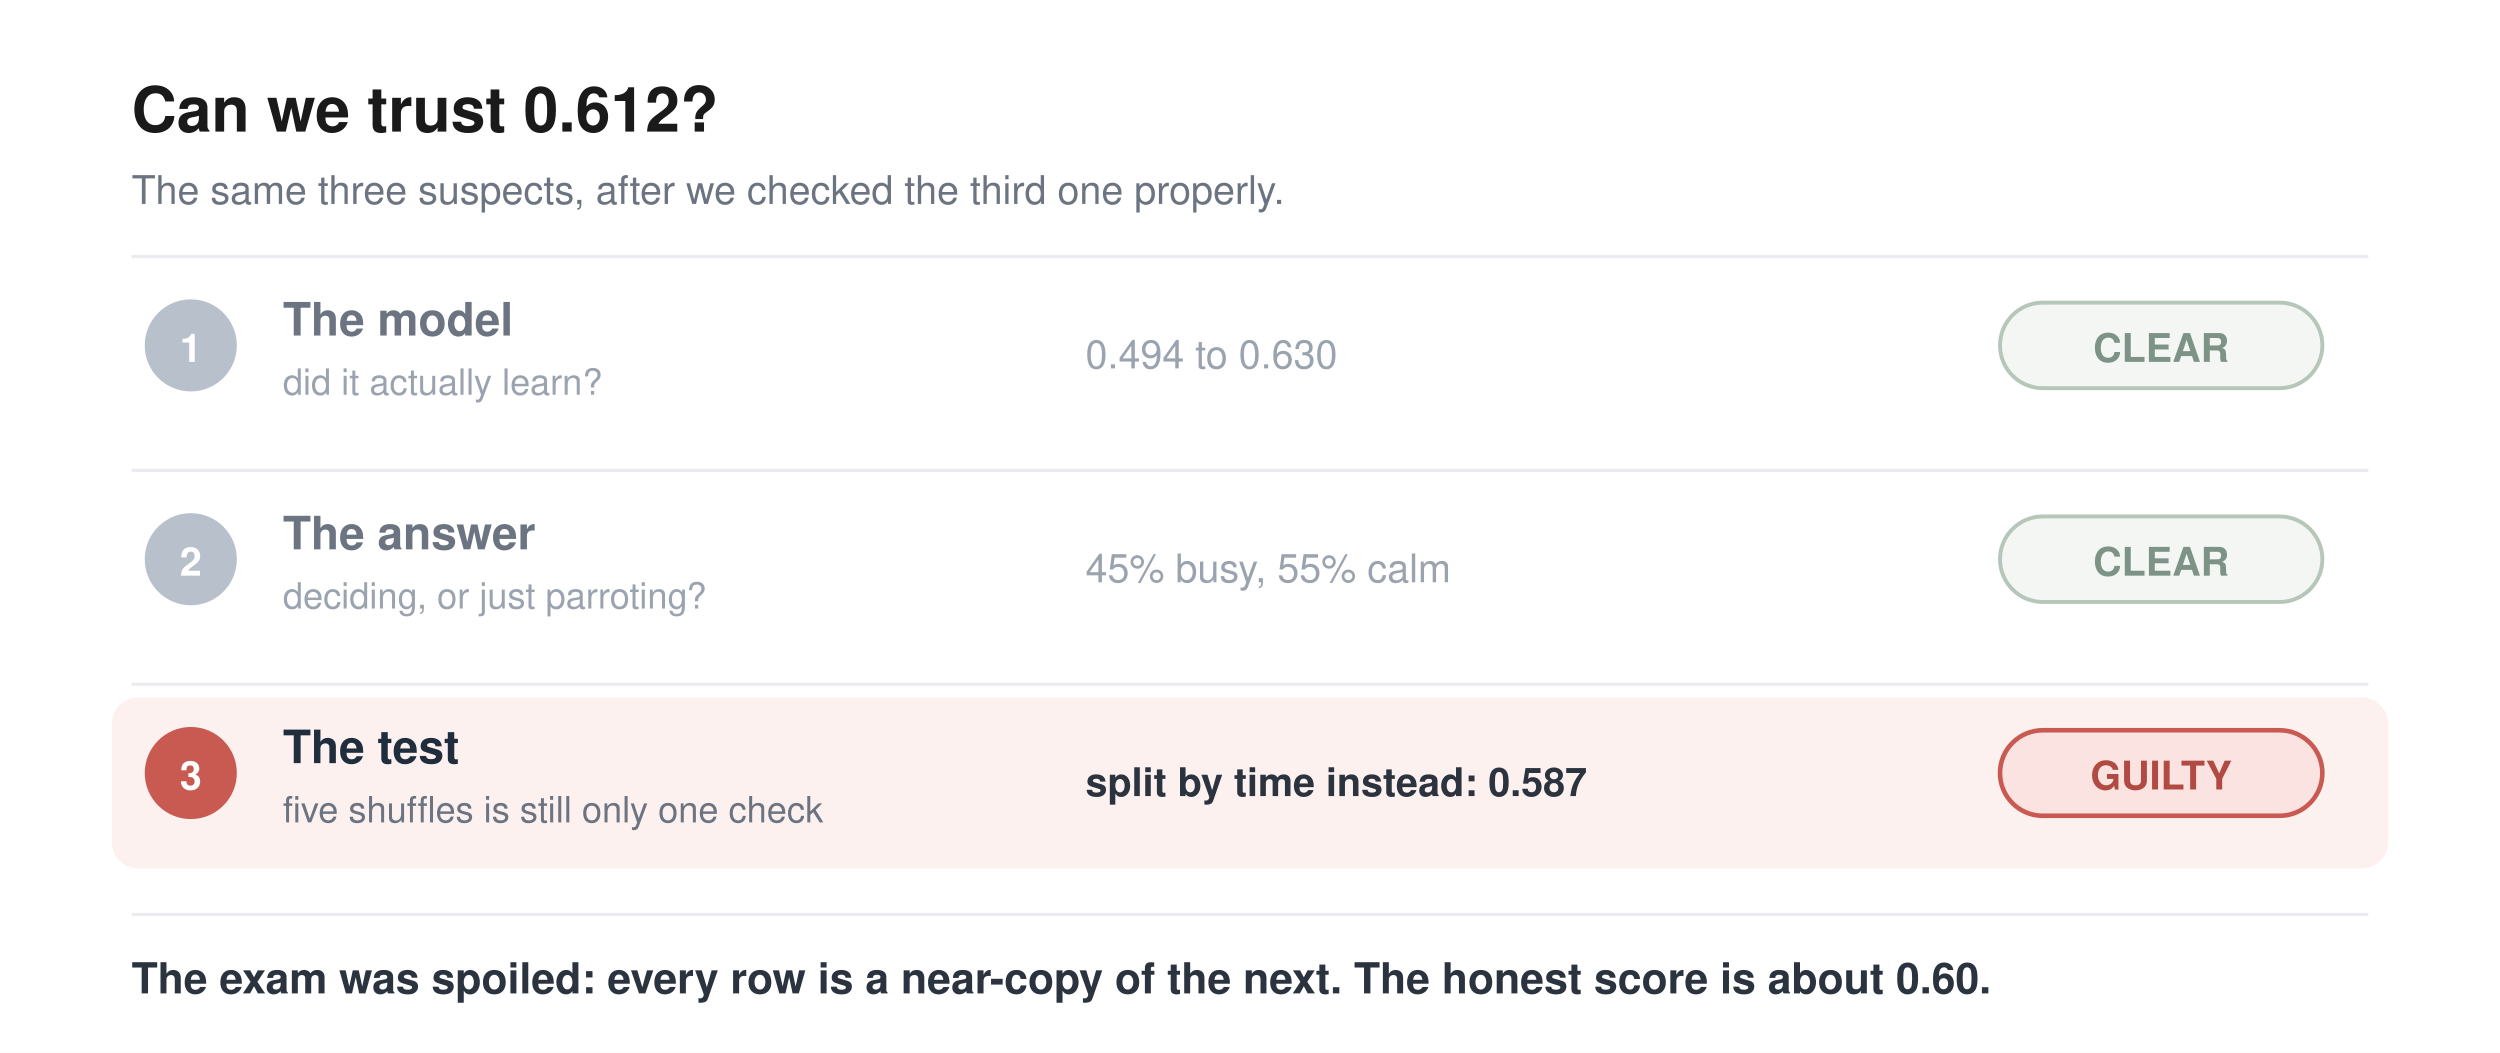
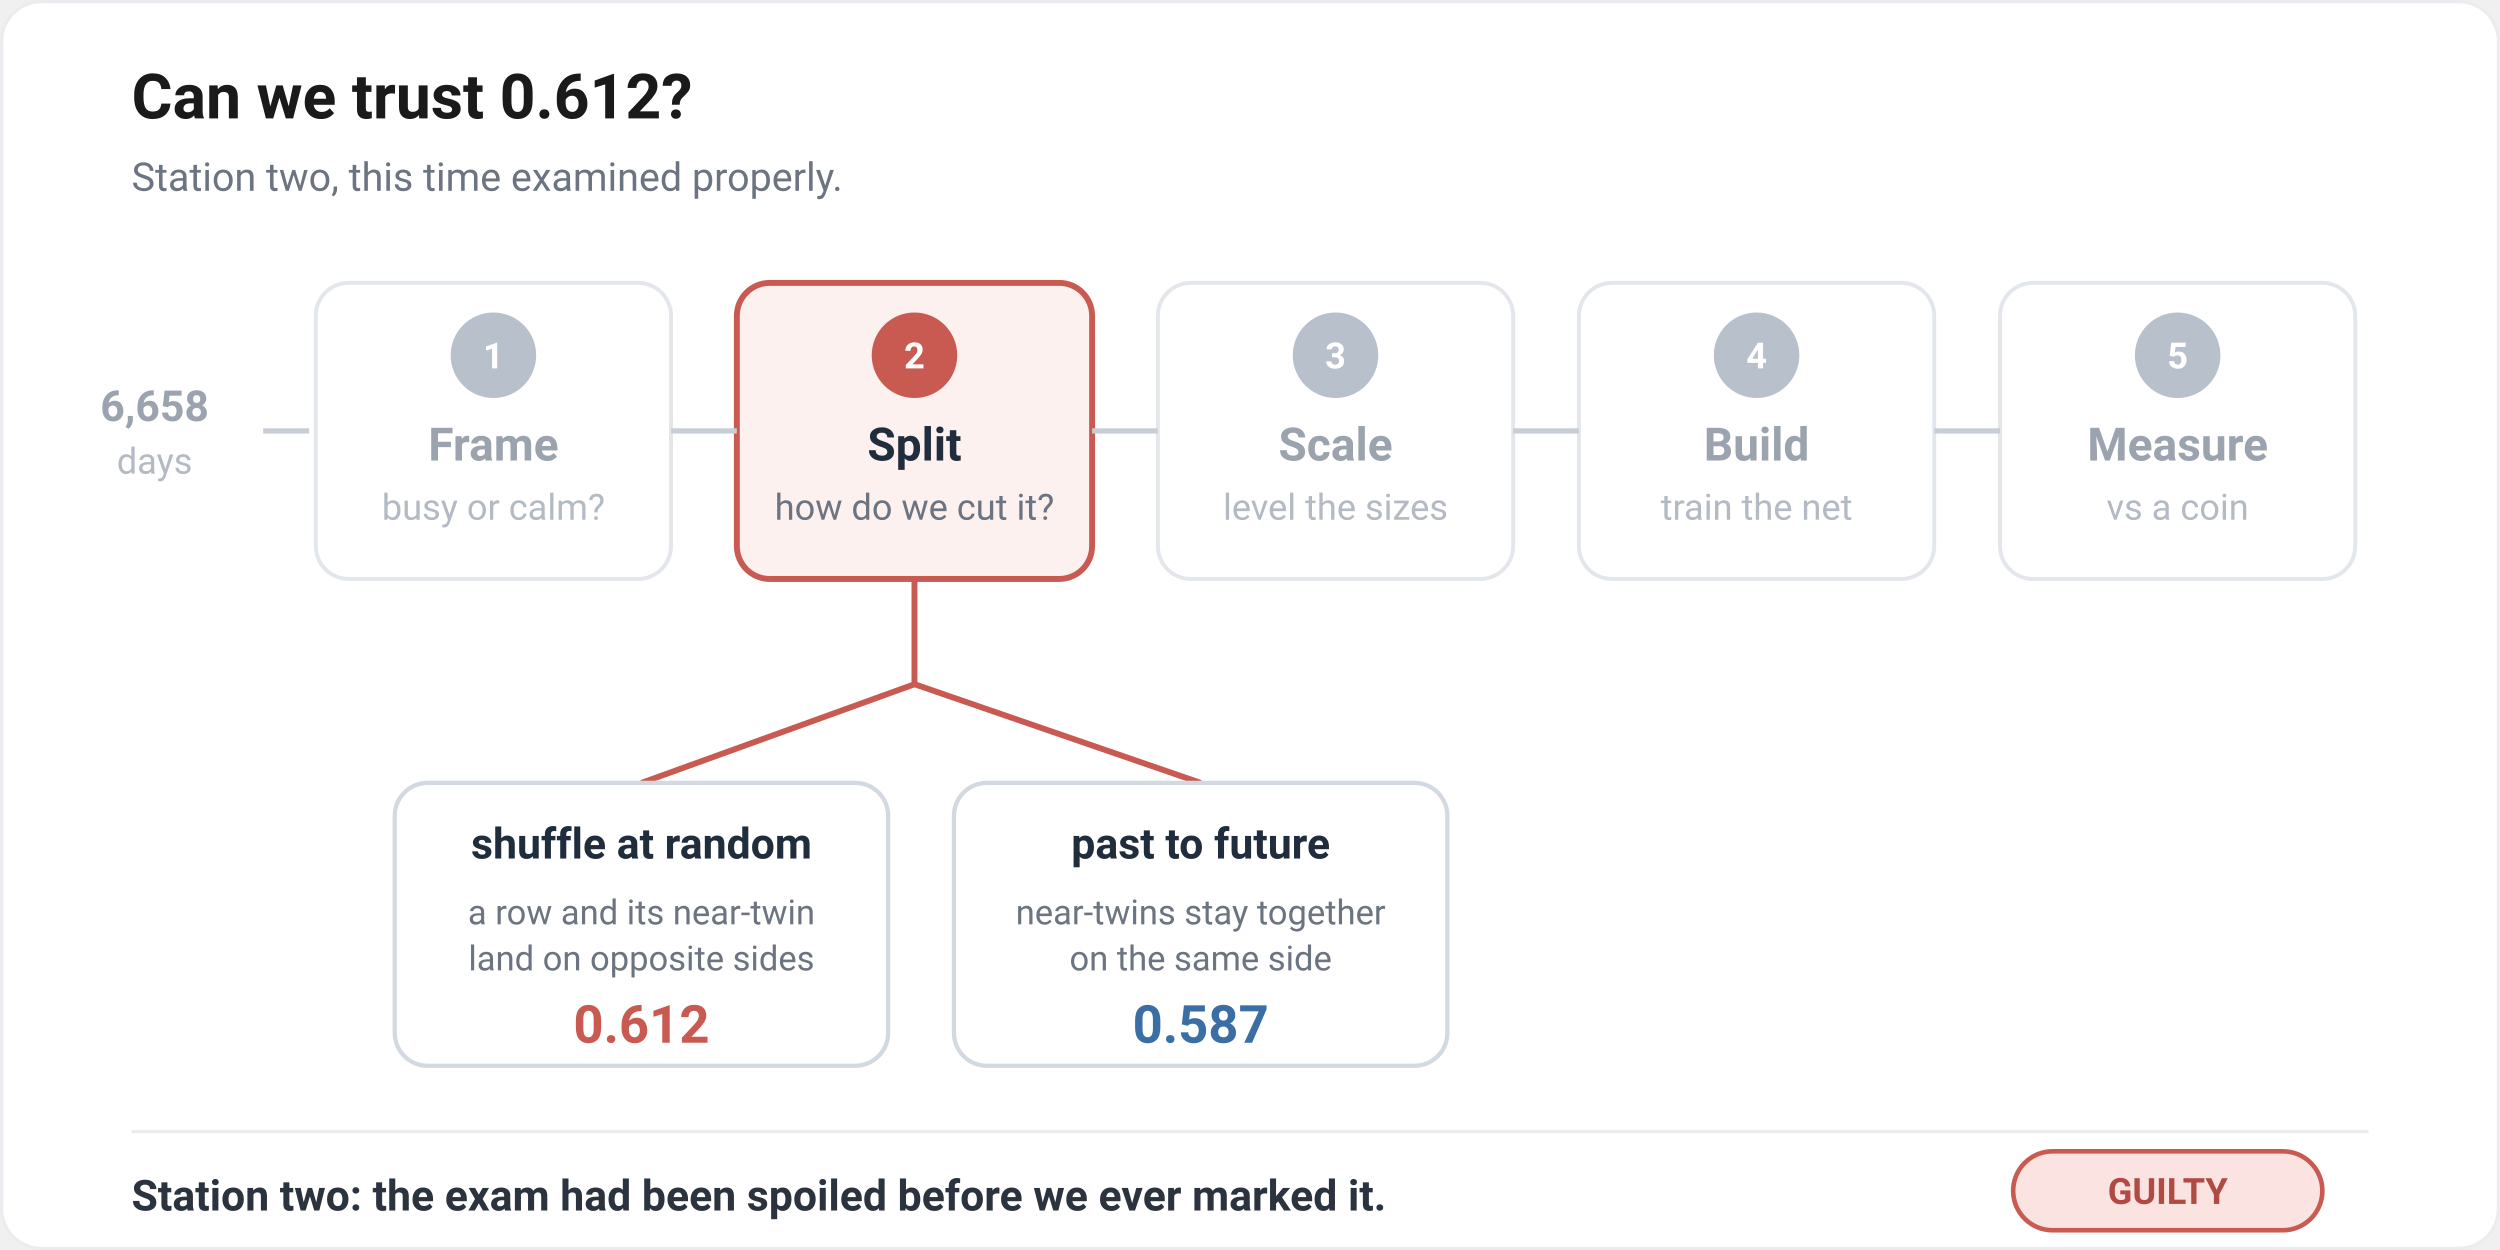
- <svg xmlns="http://www.w3.org/2000/svg" viewBox="0 0 760 320" font-family="Segoe UI, Helvetica, Arial, sans-serif">
-   <rect x="0" y="0" width="760" height="320" fill="#ffffff" />
-   <text x="40" y="40" font-size="19" fill="#1a1a1a" font-weight="700">Can we trust 0.612?</text>
-   <text x="40" y="62" font-size="12" fill="#6b7480">The same three suspects, after we checked the third one properly.</text>
-   <line x1="40" y1="78" x2="720" y2="78" stroke="#ececf0" stroke-width="1" />
-   <circle cx="58" cy="105" r="14" fill="#b8c0cc" />
-   <text x="58" y="110" font-size="12" fill="#ffffff" text-anchor="middle" font-weight="700">1</text>
-   <text x="86" y="102" font-size="14" fill="#6b7480" font-weight="600">The model</text>
-   <text x="86" y="120" font-size="11" fill="#9aa3ae">did it actually learn?</text>
-   <text x="330" y="112" font-size="12" fill="#9aa3ae">0.494  to  0.630</text>
-   <rect x="608" y="92" width="98" height="26" rx="13" fill="#f4f6f4" stroke="#b6c7ba" stroke-width="1.2" />
-   <text x="657" y="110" font-size="12" fill="#7d9385" text-anchor="middle" font-weight="700">CLEAR</text>
-   <line x1="40" y1="143" x2="720" y2="143" stroke="#ececf0" stroke-width="1" />
-   <circle cx="58" cy="170" r="14" fill="#b8c0cc" />
-   <text x="58" y="175" font-size="12" fill="#ffffff" text-anchor="middle" font-weight="700">2</text>
-   <text x="86" y="167" font-size="14" fill="#6b7480" font-weight="600">The answer</text>
-   <text x="86" y="185" font-size="11" fill="#9aa3ae">deciding, or just parroting?</text>
-   <text x="330" y="177" font-size="12" fill="#9aa3ae">45% busy, 55% calm</text>
-   <rect x="608" y="157" width="98" height="26" rx="13" fill="#f4f6f4" stroke="#b6c7ba" stroke-width="1.2" />
-   <text x="657" y="175" font-size="12" fill="#7d9385" text-anchor="middle" font-weight="700">CLEAR</text>
-   <line x1="40" y1="208" x2="720" y2="208" stroke="#ececf0" stroke-width="1" />
-   <rect x="34" y="212" width="692" height="52" rx="8" fill="#fdf1f0" />
-   <circle cx="58" cy="235" r="14" fill="#c85a52" />
-   <text x="58" y="240" font-size="12" fill="#ffffff" text-anchor="middle" font-weight="700">3</text>
-   <text x="86" y="232" font-size="14" fill="#1f2d3d" font-weight="700">The test</text>
-   <text x="86" y="250" font-size="11" fill="#6b7480">five shuffles is still only one check</text>
-   <text x="330" y="242" font-size="12" fill="#2b333f" font-weight="600">split by time instead: 0.587</text>
-   <rect x="608" y="222" width="98" height="26" rx="13" fill="#fbe3e1" stroke="#c85a52" stroke-width="1.4" />
-   <text x="657" y="240" font-size="12" fill="#b04a42" text-anchor="middle" font-weight="700">GUILTY</text>
-   <line x1="40" y1="278" x2="720" y2="278" stroke="#ececf0" stroke-width="1" />
-   <text x="40" y="302" font-size="13" fill="#2b333f" font-weight="600">The exam was spoiled: every row is a near-copy of the next. The honest score is about 0.60.</text>
+ <svg xmlns="http://www.w3.org/2000/svg" width="100%" viewBox="0 0 760 380" role="img">
+   <style>
+ .card{fill:#ffffff;stroke:#ececf0;stroke-width:1}
+ .ti{font-family:-apple-system,Segoe UI,Roboto,Helvetica,Arial,sans-serif;fill:#1a1a1a;font-size:19px;font-weight:700}
+ .st{font-family:-apple-system,Segoe UI,Roboto,Helvetica,Arial,sans-serif;fill:#6b7480;font-size:12px}
+ .nm{font-family:-apple-system,Segoe UI,Roboto,Helvetica,Arial,sans-serif;fill:#1f2d3d;font-size:14px;font-weight:600}
+ .dim{font-family:-apple-system,Segoe UI,Roboto,Helvetica,Arial,sans-serif;fill:#9aa3ae;font-size:14px;font-weight:600}
+ .sub{font-family:-apple-system,Segoe UI,Roboto,Helvetica,Arial,sans-serif;fill:#6b7480;font-size:11px}
+ .dsub{font-family:-apple-system,Segoe UI,Roboto,Helvetica,Arial,sans-serif;fill:#b3bac3;font-size:11px}
+ .inb{font-family:-apple-system,Segoe UI,Roboto,Helvetica,Arial,sans-serif;fill:#9aa3ae;font-size:13px;font-weight:600}
+ .bn{font-family:-apple-system,Segoe UI,Roboto,Helvetica,Arial,sans-serif;fill:#ffffff;font-size:11px;font-weight:700}
+ .cn{font-family:-apple-system,Segoe UI,Roboto,Helvetica,Arial,sans-serif;fill:#1f2d3d;font-size:13px;font-weight:700}
+ .cs{font-family:-apple-system,Segoe UI,Roboto,Helvetica,Arial,sans-serif;fill:#6b7480;font-size:10.5px}
+ .ft{font-family:-apple-system,Segoe UI,Roboto,Helvetica,Arial,sans-serif;fill:#2b333f;font-size:13px;font-weight:600}
+ .box{fill:#ffffff;stroke:#e3e7ec;stroke-width:1.2}
+ .hot{fill:#fdf1f0;stroke:#c85a52;stroke-width:1.8}
+ </style>
+   <rect class="card" x="0.5" y="0.5" width="759" height="379" rx="12" />
+   <text class="ti" x="40" y="36">Can we trust 0.612?</text>
+   <text class="st" x="40" y="58">Station two, this time examined properly.</text>
+   <text class="inb" x="47" y="128" text-anchor="middle">6,658</text>
+   <text class="dsub" x="47" y="144" text-anchor="middle">days</text>
+   <line x1="80" y1="131" x2="94" y2="131" stroke="#c8ced6" stroke-width="1.6" />
+   <rect class="box" x="96" y="86" width="108" height="90" rx="10" />
+   <rect class="hot" x="224" y="86" width="108" height="90" rx="10" />
+   <rect class="box" x="352" y="86" width="108" height="90" rx="10" />
+   <rect class="box" x="480" y="86" width="108" height="90" rx="10" />
+   <rect class="box" x="608" y="86" width="108" height="90" rx="10" />
+   <line x1="204" y1="131" x2="224" y2="131" stroke="#c8ced6" stroke-width="1.6" />
+   <line x1="332" y1="131" x2="352" y2="131" stroke="#c8ced6" stroke-width="1.6" />
+   <line x1="460" y1="131" x2="480" y2="131" stroke="#c8ced6" stroke-width="1.6" />
+   <line x1="588" y1="131" x2="608" y2="131" stroke="#c8ced6" stroke-width="1.6" />
+   <circle cx="150" cy="108" r="13" fill="#b8c0cc" />
+   <text class="bn" x="150" y="112" text-anchor="middle">1</text>
+   <circle cx="278" cy="108" r="13" fill="#c85a52" />
+   <text class="bn" x="278" y="112" text-anchor="middle">2</text>
+   <circle cx="406" cy="108" r="13" fill="#b8c0cc" />
+   <text class="bn" x="406" y="112" text-anchor="middle">3</text>
+   <circle cx="534" cy="108" r="13" fill="#b8c0cc" />
+   <text class="bn" x="534" y="112" text-anchor="middle">4</text>
+   <circle cx="662" cy="108" r="13" fill="#b8c0cc" />
+   <text class="bn" x="662" y="112" text-anchor="middle">5</text>
+   <text class="dim" x="150" y="140" text-anchor="middle">Frame</text>
+   <text class="nm" x="278" y="140" text-anchor="middle">Split</text>
+   <text class="dim" x="406" y="140" text-anchor="middle">Scale</text>
+   <text class="dim" x="534" y="140" text-anchor="middle">Build</text>
+   <text class="dim" x="662" y="140" text-anchor="middle">Measure</text>
+   <text class="dsub" x="150" y="158" text-anchor="middle">busy or calm?</text>
+   <text class="sub" x="278" y="158" text-anchor="middle">how do we cut it?</text>
+   <text class="dsub" x="406" y="158" text-anchor="middle">level the sizes</text>
+   <text class="dsub" x="534" y="158" text-anchor="middle">train the net</text>
+   <text class="dsub" x="662" y="158" text-anchor="middle">vs a coin</text>
+   <path d="M278 176 L278 208" stroke="#c85a52" stroke-width="1.8" fill="none" />
+   <path d="M278 208 L195 238" stroke="#c85a52" stroke-width="1.8" fill="none" />
+   <path d="M278 208 L365 238" stroke="#c85a52" stroke-width="1.8" fill="none" />
+   <rect x="120" y="238" width="150" height="86" rx="10" fill="#ffffff" stroke="#d3d9e0" stroke-width="1.3" />
+   <text class="cn" x="195" y="261" text-anchor="middle">shuffle at random</text>
+   <text class="cs" x="195" y="281" text-anchor="middle">a row and its near-twin</text>
+   <text class="cs" x="195" y="295" text-anchor="middle">land on opposite sides</text>
+   <text x="195" y="317" text-anchor="middle" font-family="-apple-system,Segoe UI,Roboto,Helvetica,Arial,sans-serif" font-size="16" font-weight="700" fill="#c85a52">0.612</text>
+   <rect x="290" y="238" width="150" height="86" rx="10" fill="#ffffff" stroke="#d3d9e0" stroke-width="1.3" />
+   <text class="cn" x="365" y="261" text-anchor="middle">past to future</text>
+   <text class="cs" x="365" y="281" text-anchor="middle">near-twins stay together</text>
+   <text class="cs" x="365" y="295" text-anchor="middle">on the same side</text>
+   <text x="365" y="317" text-anchor="middle" font-family="-apple-system,Segoe UI,Roboto,Helvetica,Arial,sans-serif" font-size="16" font-weight="700" fill="#3a6ea5">0.587</text>
+   <line x1="40" y1="344" x2="720" y2="344" stroke="#ececf0" stroke-width="1" />
+   <text class="ft" x="40" y="368">Station two: the exam had been spoiled before we ever marked it.</text>
+   <rect x="612" y="350" width="94" height="24" rx="12" fill="#fbe3e1" stroke="#c85a52" stroke-width="1.4" />
+   <text x="659" y="366" text-anchor="middle" font-family="-apple-system,Segoe UI,Roboto,Helvetica,Arial,sans-serif" font-size="11" font-weight="700" fill="#b04a42">GUILTY</text>
</svg>
